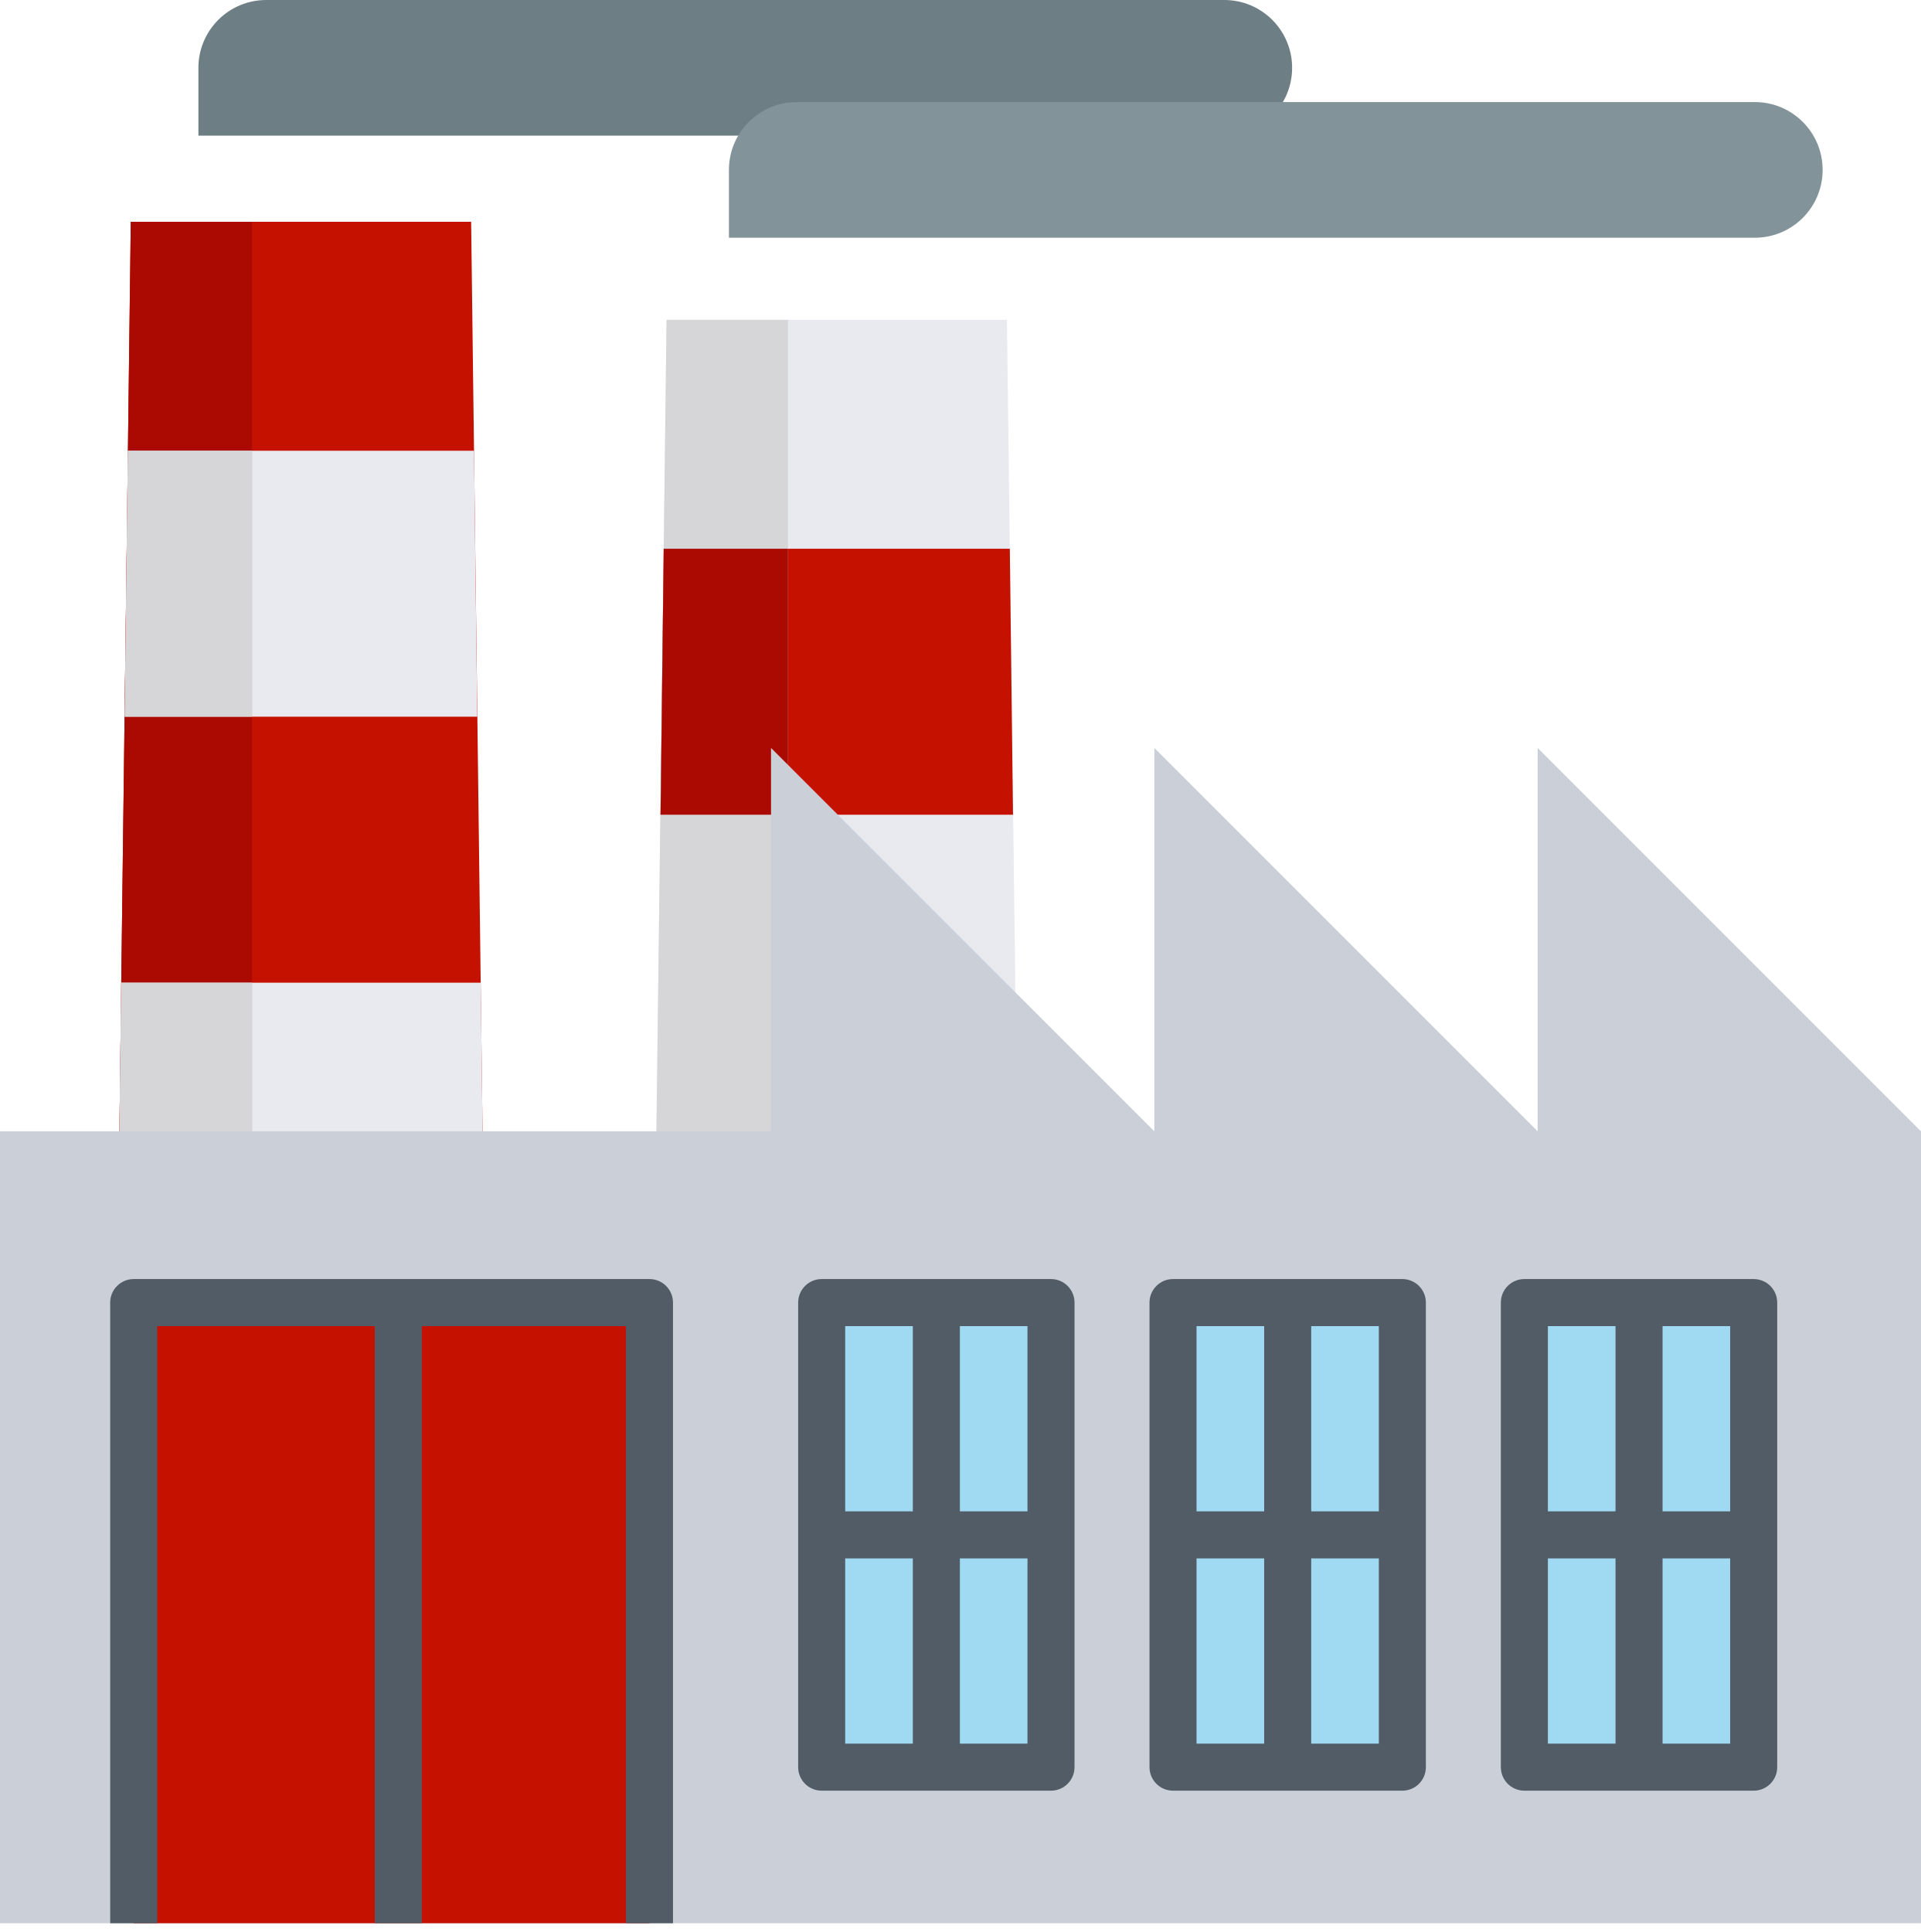
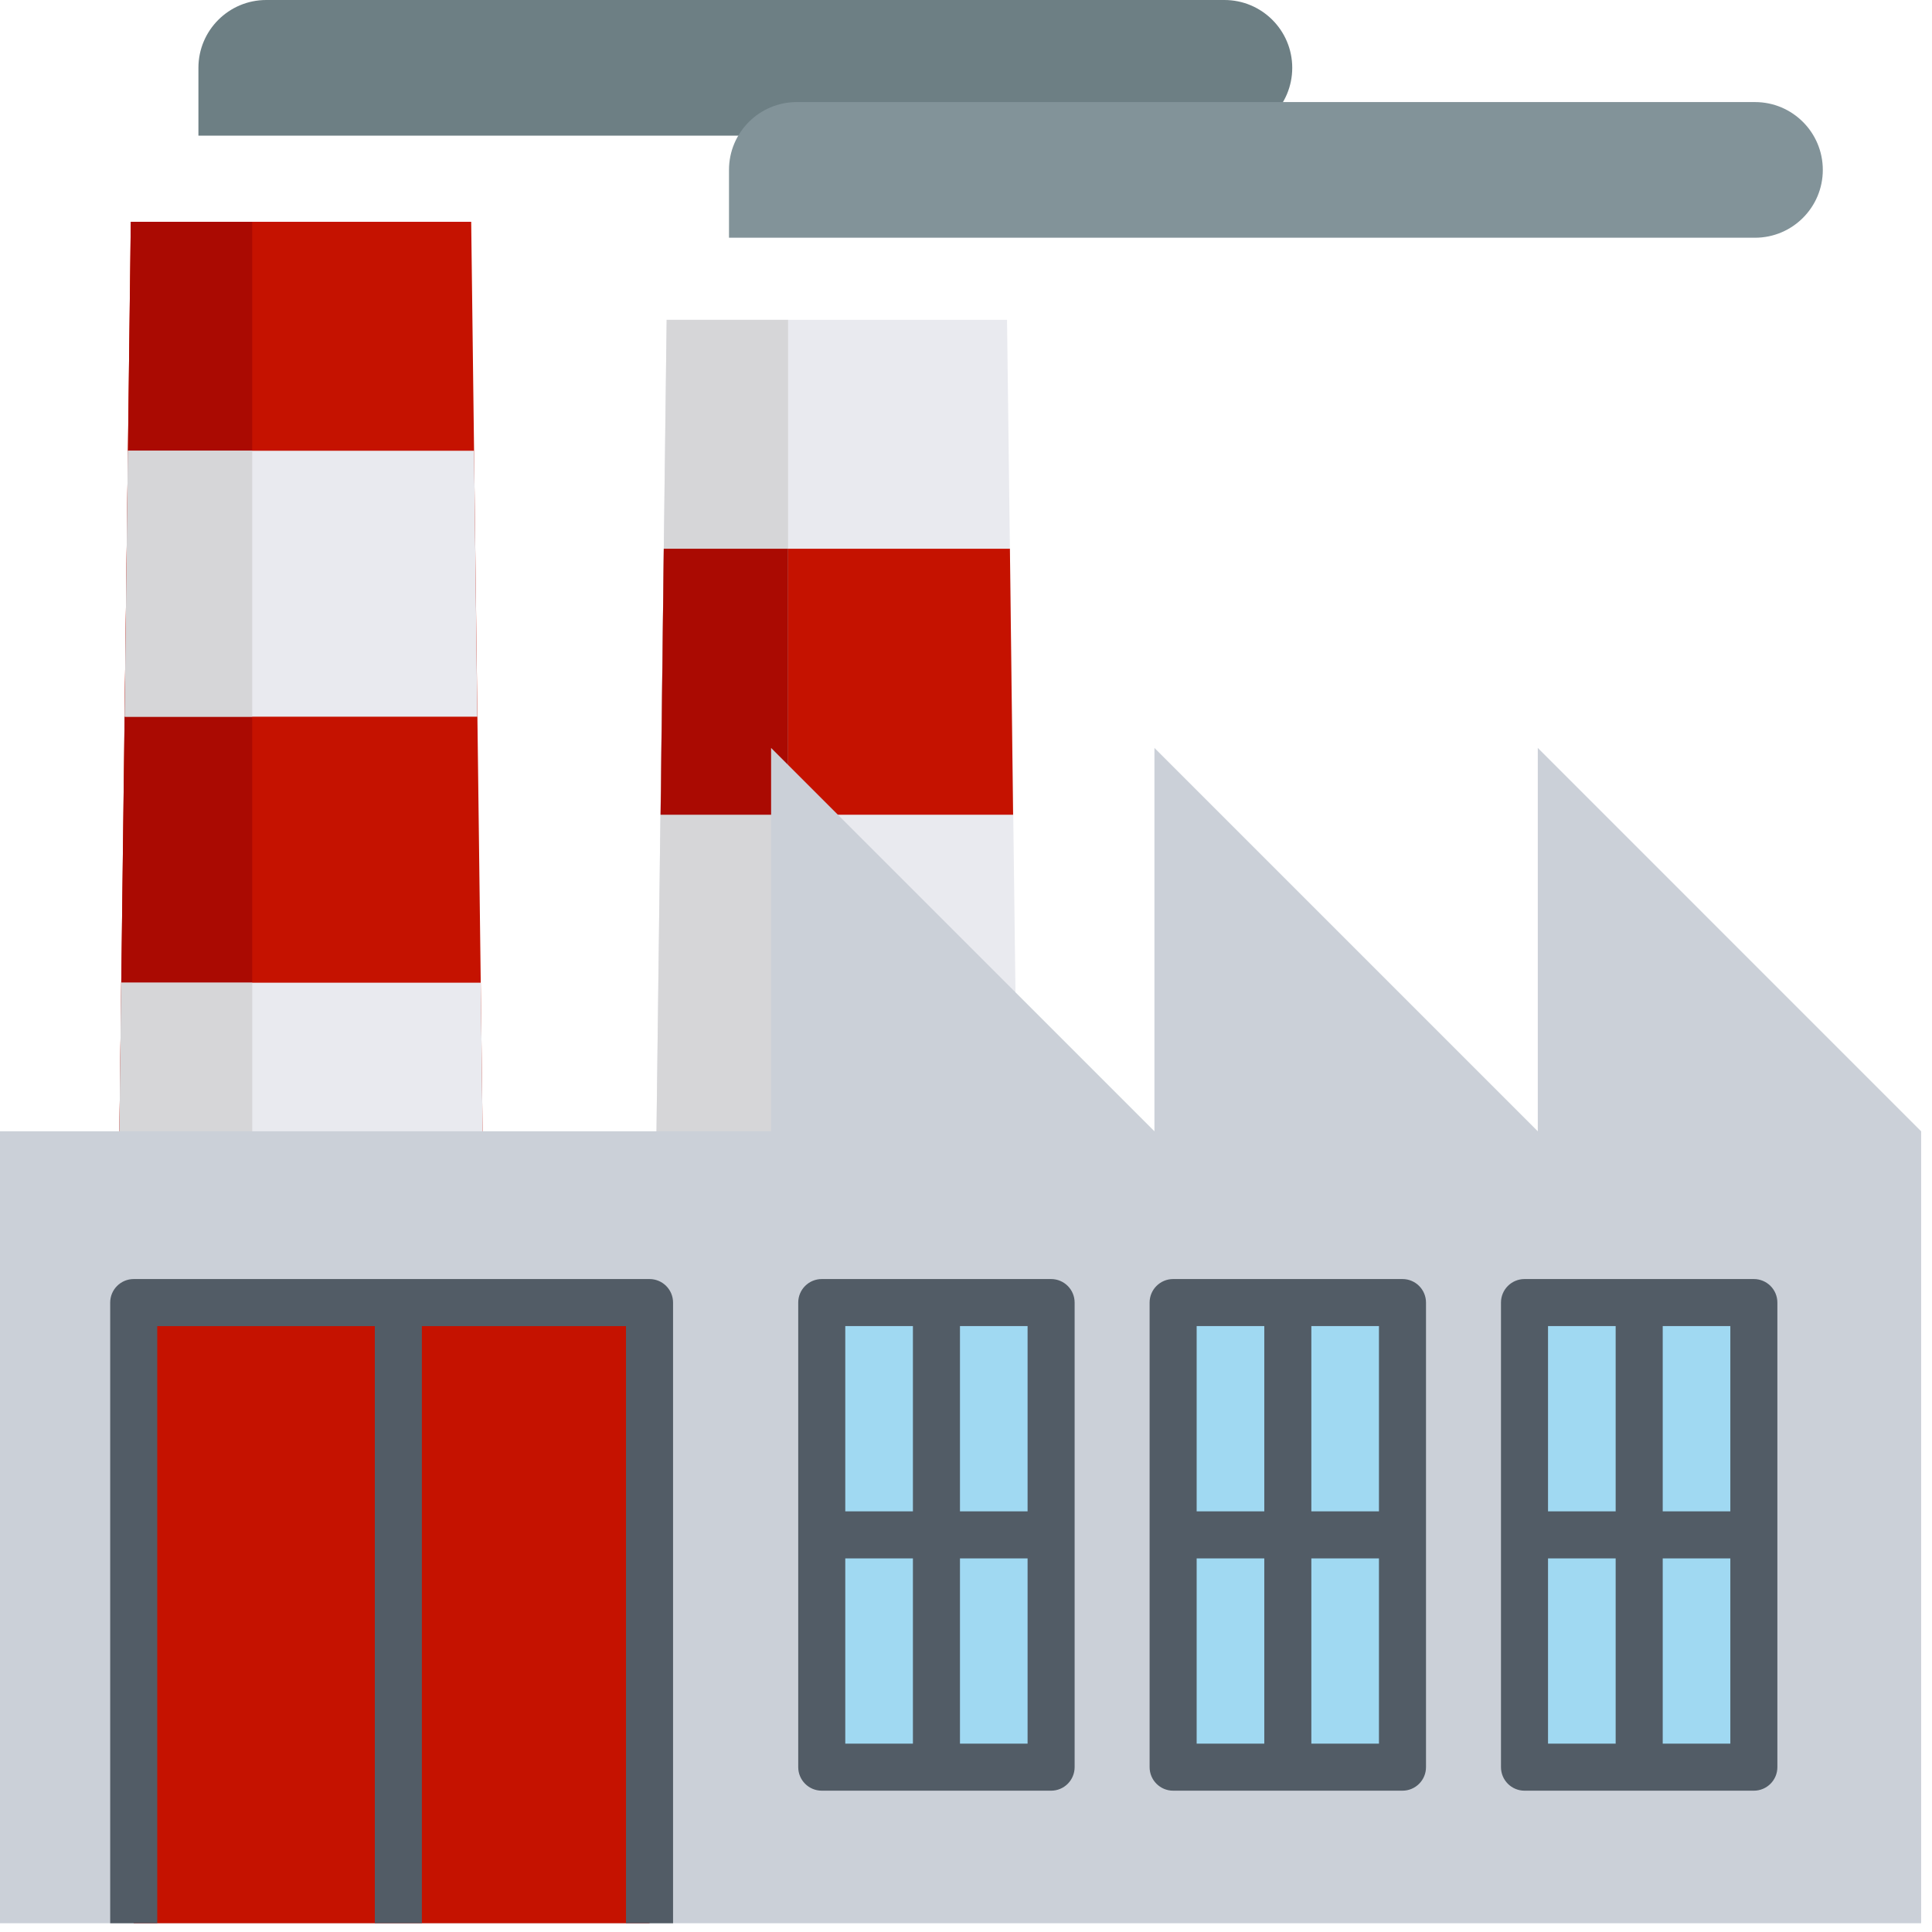
- <svg xmlns="http://www.w3.org/2000/svg" width="354" height="356" viewBox="0 0 354 356" fill="none">
-   <path d="M94.527 12.499H-3.37966e-07V6.249C-3.37966e-07 2.798 2.798 0 6.249 0H94.527C97.978 0 100.776 2.798 100.776 6.249C100.776 9.701 97.978 12.499 94.527 12.499Z" transform="translate(36.5625) scale(2)" fill="#6D7F84" />
-   <path d="M94.527 12.499H-7.18179e-07V6.249C-7.18179e-07 2.798 2.798 1.16176e-07 6.249 1.16176e-07H94.527C97.978 1.16176e-07 100.776 2.798 100.776 6.249C100.776 9.701 97.979 12.499 94.527 12.499Z" transform="translate(134.328 18.8079) scale(2)" fill="#829399" />
-   <path d="M34.302 117.174H-2.48194e-07L0.206 100.865L1.47 3.06282e-07H32.832L34.302 117.174Z" transform="translate(21.1602 40.8696) scale(2)" fill="#C51200" />
-   <path d="M12.451 3.06282e-07V100.865H1.74264e-07L1.264 3.06282e-07H12.451Z" transform="translate(21.5742 40.8696) scale(2)" fill="#AA0A02" />
-   <path d="M33.713 24.505H6.33687e-08L0.238 4.515L0.242 4.201L0.293 -5.0695e-06H33.417L33.713 24.505Z" transform="translate(21.7578 181.075) scale(2)" fill="#E9EAEF" />
-   <path d="M32.478 24.506H1.05614e-08L0.292 -9.29408e-07H32.181L32.478 24.506Z" transform="translate(22.9922 83.0525) scale(2)" fill="#E9EAEF" />
-   <path d="M11.743 -9.29408e-07V24.506H1.05614e-08L0.292 -9.29408e-07H11.743Z" transform="translate(22.9922 83.0525) scale(2)" fill="#D6D6D8" />
-   <path d="M12.361 -5.0695e-06V24.505H6.33687e-08L0.238 4.515L0.242 4.201L0.296 -5.0695e-06H12.361Z" transform="translate(21.7578 181.075) scale(2)" fill="#D6D6D8" />
-   <path d="M2.07004e-06 117.173H34.302L32.831 -5.91441e-07H1.471L2.07004e-06 117.173Z" transform="translate(119.898 58.9314) scale(2)" fill="#E9EAEF" />
-   <path d="M-2.28127e-06 24.505H32.478L32.184 1.18288e-06H0.295L-2.28127e-06 24.505Z" transform="translate(121.723 101.118) scale(2)" fill="#C51200" />
-   <path d="M12.451 -5.91441e-07V100.865H2.11229e-06L1.264 -5.91441e-07H12.451Z" transform="translate(120.312 58.9314) scale(2)" fill="#D6D6D8" />
-   <path d="M11.743 -8.87162e-07V24.505H-1.35187e-06L0.292 -8.87162e-07H11.743Z" transform="translate(121.73 101.115) scale(2)" fill="#AA0A02" />
-   <path d="M141.681 1.52085e-06V35.319L106.361 1.52085e-06V35.319L71.043 1.52085e-06V35.319H3.46548e-09V108.282H177V35.319L141.681 1.52085e-06Z" transform="translate(0 137.82) scale(2)" fill="#CBD0D8" />
-   <path d="M21.131 0H0V42.801H21.131V0Z" transform="translate(280.914 240.019) scale(2)" fill="#A0D9F2" />
-   <path d="M21.131 0H2.19678e-06V42.801H21.131V0Z" transform="translate(151.422 240.019) scale(2)" fill="#A0D9F2" />
-   <path d="M21.131 0H1.94331e-06V42.801H21.131V0Z" transform="translate(216.168 240.019) scale(2)" fill="#A0D9F2" />
-   <path d="M23.298 47.138H2.167C0.971 47.138 3.9711e-06 46.167 3.9711e-06 44.97V2.167C3.9711e-06 0.971 0.971 -3.9711e-06 2.167 -3.9711e-06H23.298C24.495 -3.9711e-06 25.465 0.971 25.465 2.167V44.97C25.465 46.167 24.495 47.138 23.298 47.138ZM4.335 42.803H21.131V4.335H4.335V42.803Z" transform="translate(276.578 235.684) scale(2)" fill="#525C66" />
-   <path d="M4.335 0H0V42.801H4.335V0Z" transform="translate(297.711 240.019) scale(2)" fill="#525C66" />
-   <path d="M21.131 4.56255e-06H0V4.335H21.131V4.56255e-06Z" transform="translate(280.914 278.489) scale(2)" fill="#525C66" />
-   <path d="M23.298 47.138H2.167C0.971 47.138 1.64759e-06 46.167 1.64759e-06 44.97V2.167C1.64759e-06 0.971 0.971 -3.9711e-06 2.167 -3.9711e-06H23.298C24.495 -3.9711e-06 25.465 0.971 25.465 2.167V44.97C25.465 46.167 24.495 47.138 23.298 47.138ZM4.335 42.803H21.131V4.335H4.335V42.803Z" transform="translate(147.086 235.684) scale(2)" fill="#525C66" />
-   <path d="M4.335 0H0V42.801H4.335V0Z" transform="translate(168.219 240.019) scale(2)" fill="#525C66" />
-   <path d="M21.131 4.56255e-06H2.19678e-06V4.335H21.131V4.56255e-06Z" transform="translate(151.422 278.489) scale(2)" fill="#525C66" />
-   <path d="M23.298 47.138H2.167C0.971 47.138 -3.88661e-06 46.167 -3.88661e-06 44.97V2.167C-3.88661e-06 0.971 0.971 -3.9711e-06 2.167 -3.9711e-06H23.298C24.495 -3.9711e-06 25.465 0.971 25.465 2.167V44.97C25.465 46.167 24.495 47.138 23.298 47.138ZM4.335 42.803H21.131V4.335H4.335V42.803Z" transform="translate(211.832 235.684) scale(2)" fill="#525C66" />
-   <path d="M4.335 0H0V42.801H4.335V0Z" transform="translate(232.965 240.019) scale(2)" fill="#525C66" />
-   <path d="M47.523 0H0V57.182H47.523V0Z" transform="translate(24.6406 240.019) scale(2)" fill="#C51200" />
-   <path d="M21.131 4.56255e-06H1.94331e-06V4.335H21.131V4.56255e-06Z" transform="translate(216.168 278.489) scale(2)" fill="#525C66" />
-   <path d="M51.857 59.349H47.523V4.335H4.335V59.349H2.11229e-08V2.167C2.11229e-08 0.971 0.971 -1.52085e-06 2.167 -1.52085e-06H49.69C50.887 -1.52085e-06 51.858 0.971 51.858 2.167V59.349H51.857Z" transform="translate(20.3047 235.684) scale(2)" fill="#525C66" />
-   <path d="M4.335 0H0V57.182H4.335V0Z" transform="translate(69.0664 240.019) scale(2)" fill="#525C66" />
+ <svg xmlns="http://www.w3.org/2000/svg" width="89" height="89" viewBox="0 0 89 89" fill="none">
+   <path d="M94.527 12.499H-3.37966e-07V6.249C-3.37966e-07 2.798 2.798 0 6.249 0H94.527C97.978 0 100.776 2.798 100.776 6.249C100.776 9.701 97.978 12.499 94.527 12.499Z" transform="translate(9.14062) scale(0.5)" fill="#6D7F84" />
+   <path d="M94.527 12.499H-7.18179e-07V6.249C-7.18179e-07 2.798 2.798 1.16176e-07 6.249 1.16176e-07H94.527C97.978 1.16176e-07 100.776 2.798 100.776 6.249C100.776 9.701 97.979 12.499 94.527 12.499Z" transform="translate(33.582 4.70197) scale(0.5)" fill="#829399" />
+   <path d="M34.302 117.174H-2.48194e-07L0.206 100.865L1.47 3.06282e-07H32.832L34.302 117.174Z" transform="translate(5.29004 10.2174) scale(0.5)" fill="#C51200" />
+   <path d="M12.451 3.06282e-07V100.865H1.74264e-07L1.264 3.06282e-07H12.451Z" transform="translate(5.39355 10.2174) scale(0.5)" fill="#AA0A02" />
+   <path d="M33.713 24.505H6.33687e-08L0.238 4.515L0.242 4.201L0.293 -5.0695e-06H33.417L33.713 24.505Z" transform="translate(5.43945 45.2687) scale(0.5)" fill="#E9EAEF" />
+   <path d="M32.478 24.506H1.05614e-08L0.292 -9.29408e-07H32.181L32.478 24.506Z" transform="translate(5.74805 20.7631) scale(0.5)" fill="#E9EAEF" />
+   <path d="M11.743 -9.29408e-07V24.506H1.05614e-08L0.292 -9.29408e-07H11.743Z" transform="translate(5.74805 20.7631) scale(0.5)" fill="#D6D6D8" />
+   <path d="M12.361 -5.0695e-06V24.505H6.33687e-08L0.238 4.515L0.242 4.201L0.296 -5.0695e-06H12.361Z" transform="translate(5.43945 45.2687) scale(0.5)" fill="#D6D6D8" />
+   <path d="M2.07004e-06 117.173H34.302L32.831 -5.91441e-07H1.471L2.07004e-06 117.173Z" transform="translate(29.9746 14.7328) scale(0.5)" fill="#E9EAEF" />
+   <path d="M-2.28127e-06 24.505H32.478L32.184 1.18288e-06H0.295L-2.28127e-06 24.505Z" transform="translate(30.4307 25.2794) scale(0.5)" fill="#C51200" />
+   <path d="M12.451 -5.91441e-07V100.865H2.11229e-06L1.264 -5.91441e-07H12.451Z" transform="translate(30.0781 14.7328) scale(0.5)" fill="#D6D6D8" />
+   <path d="M11.743 -8.87162e-07V24.505H-1.35187e-06L0.292 -8.87162e-07H11.743Z" transform="translate(30.4326 25.2789) scale(0.5)" fill="#AA0A02" />
+   <path d="M141.681 1.52085e-06V35.319L106.361 1.52085e-06V35.319L71.043 1.52085e-06V35.319H3.46548e-09V108.282H177V35.319L141.681 1.52085e-06Z" transform="translate(0 34.455) scale(0.5)" fill="#CBD0D8" />
+   <path d="M21.131 0H0V42.801H21.131V0Z" transform="translate(70.2285 60.0048) scale(0.5)" fill="#A0D9F2" />
+   <path d="M21.131 0H2.19678e-06V42.801H21.131V0Z" transform="translate(37.8555 60.0048) scale(0.5)" fill="#A0D9F2" />
+   <path d="M21.131 0H1.94331e-06V42.801H21.131V0Z" transform="translate(54.042 60.0048) scale(0.5)" fill="#A0D9F2" />
+   <path d="M23.298 47.138H2.167C0.971 47.138 3.9711e-06 46.167 3.9711e-06 44.97V2.167C3.9711e-06 0.971 0.971 -3.9711e-06 2.167 -3.9711e-06H23.298C24.495 -3.9711e-06 25.465 0.971 25.465 2.167V44.97C25.465 46.167 24.495 47.138 23.298 47.138ZM4.335 42.803H21.131V4.335H4.335V42.803Z" transform="translate(69.1445 58.9209) scale(0.5)" fill="#525C66" />
+   <path d="M4.335 0H0V42.801H4.335V0Z" transform="translate(74.4277 60.0048) scale(0.5)" fill="#525C66" />
+   <path d="M21.131 4.56255e-06H0V4.335H21.131V4.56255e-06Z" transform="translate(70.2285 69.6223) scale(0.5)" fill="#525C66" />
+   <path d="M23.298 47.138H2.167C0.971 47.138 1.64759e-06 46.167 1.64759e-06 44.97V2.167C1.64759e-06 0.971 0.971 -3.9711e-06 2.167 -3.9711e-06H23.298C24.495 -3.9711e-06 25.465 0.971 25.465 2.167V44.97C25.465 46.167 24.495 47.138 23.298 47.138ZM4.335 42.803H21.131V4.335H4.335V42.803Z" transform="translate(36.7715 58.9209) scale(0.5)" fill="#525C66" />
+   <path d="M4.335 0H0V42.801H4.335V0Z" transform="translate(42.0547 60.0048) scale(0.5)" fill="#525C66" />
+   <path d="M21.131 4.56255e-06H2.19678e-06V4.335H21.131V4.56255e-06Z" transform="translate(37.8555 69.6223) scale(0.5)" fill="#525C66" />
+   <path d="M23.298 47.138H2.167C0.971 47.138 -3.88661e-06 46.167 -3.88661e-06 44.97V2.167C-3.88661e-06 0.971 0.971 -3.9711e-06 2.167 -3.9711e-06H23.298C24.495 -3.9711e-06 25.465 0.971 25.465 2.167V44.97C25.465 46.167 24.495 47.138 23.298 47.138ZM4.335 42.803H21.131V4.335H4.335V42.803Z" transform="translate(52.958 58.9209) scale(0.5)" fill="#525C66" />
+   <path d="M4.335 0H0V42.801H4.335V0Z" transform="translate(58.2412 60.0048) scale(0.5)" fill="#525C66" />
+   <path d="M47.523 0H0V57.182H47.523V0Z" transform="translate(6.16016 60.0048) scale(0.5)" fill="#C51200" />
+   <path d="M21.131 4.56255e-06H1.94331e-06V4.335H21.131V4.56255e-06Z" transform="translate(54.042 69.6223) scale(0.5)" fill="#525C66" />
+   <path d="M51.857 59.349H47.523V4.335H4.335V59.349H2.11229e-08V2.167C2.11229e-08 0.971 0.971 -1.52085e-06 2.167 -1.52085e-06H49.69C50.887 -1.52085e-06 51.858 0.971 51.858 2.167V59.349H51.857Z" transform="translate(5.07617 58.9211) scale(0.5)" fill="#525C66" />
+   <path d="M4.335 0H0V57.182H4.335V0Z" transform="translate(17.2666 60.0048) scale(0.5)" fill="#525C66" />
</svg>
